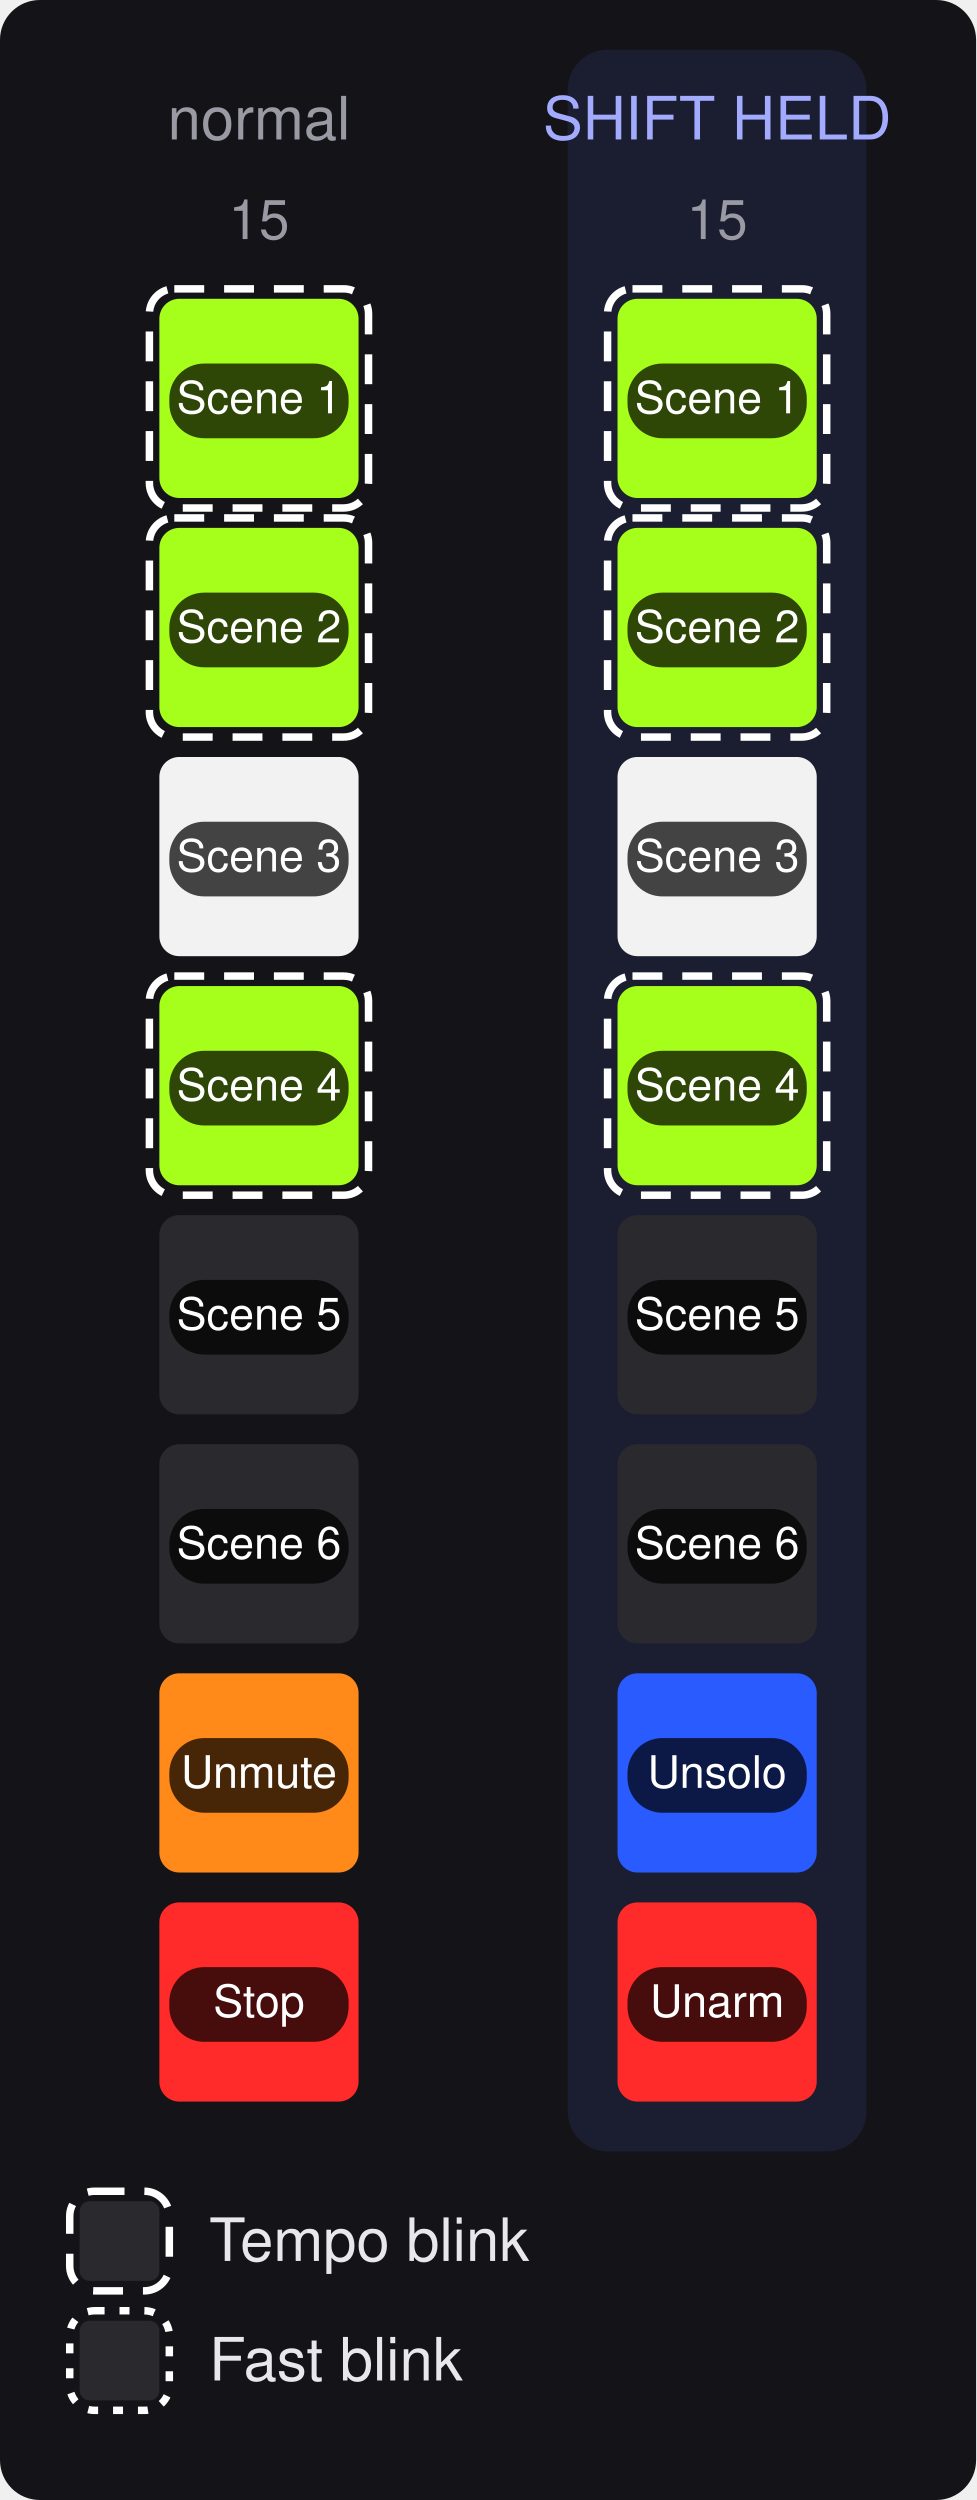
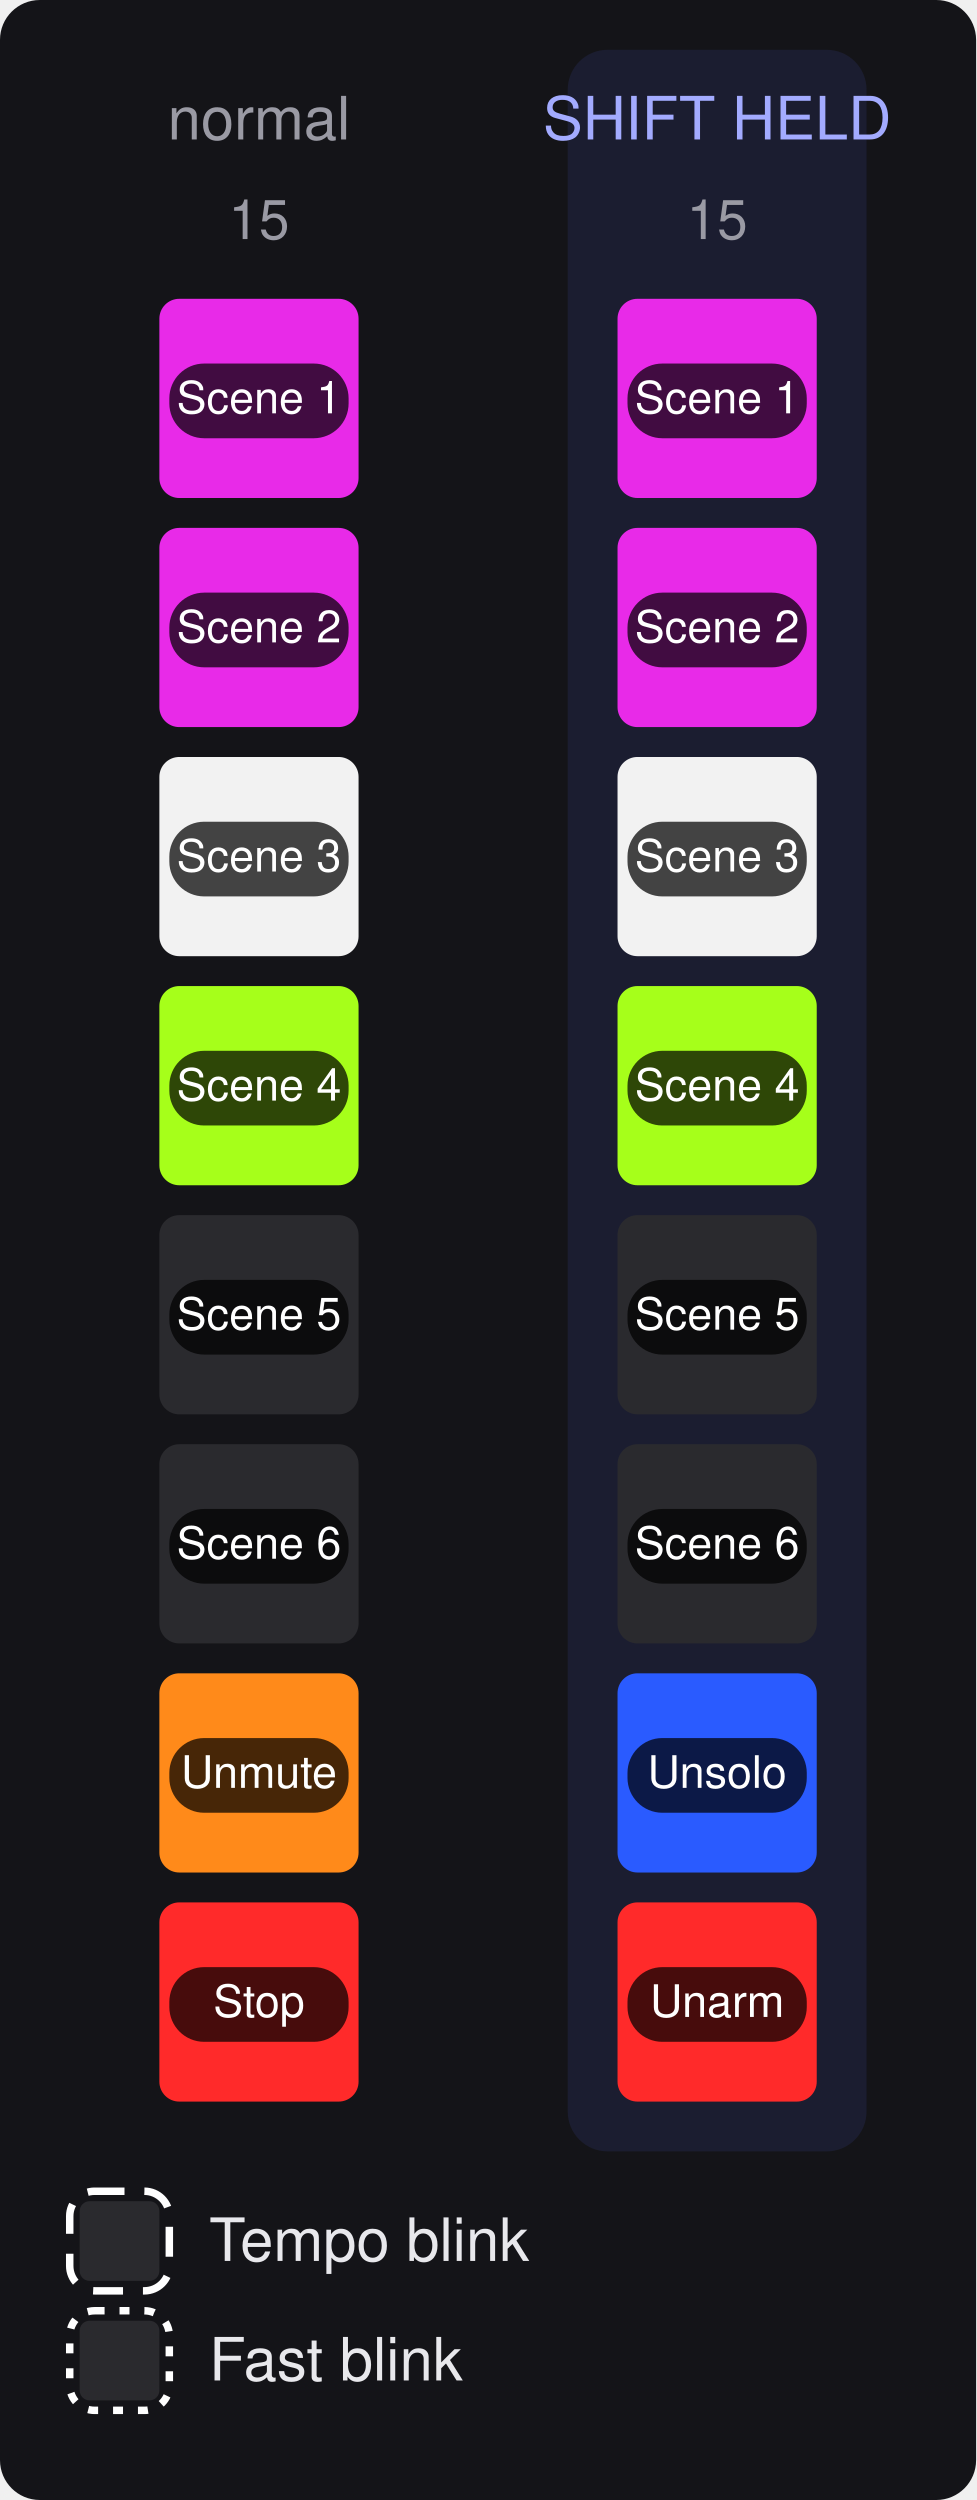
<svg xmlns="http://www.w3.org/2000/svg" width="196" height="502" viewBox="0 0 196 502" font-family="Helvetica, Arial, sans-serif">
  <rect x="0" y="0" width="196" height="502" rx="8" fill="#141418" />
  <text x="52" y="28" font-size="12" fill="#9a9aa4" text-anchor="middle">normal</text>
  <text x="52" y="48" font-size="11" fill="#9a9aa4" text-anchor="middle">15</text>
-   <rect x="32" y="60" width="40" height="40" rx="4" fill="#a6ff1a" />
-   <rect x="30" y="58" width="44" height="44" rx="5" fill="none" stroke="#ffffff" stroke-width="1.5" stroke-dasharray="6 4" />
-   <rect x="32" y="106" width="40" height="40" rx="4" fill="#a6ff1a" />
-   <rect x="30" y="104" width="44" height="44" rx="5" fill="none" stroke="#ffffff" stroke-width="1.5" stroke-dasharray="6 4" />
+   <rect x="32" y="60" width="40" height="40" rx="4" fill="#e82ae8" />
+   <rect x="32" y="106" width="40" height="40" rx="4" fill="#e82ae8" />
  <rect x="32" y="152" width="40" height="40" rx="4" fill="#f2f2f2" />
  <rect x="32" y="198" width="40" height="40" rx="4" fill="#a6ff1a" />
-   <rect x="30" y="196" width="44" height="44" rx="5" fill="none" stroke="#ffffff" stroke-width="1.5" stroke-dasharray="6 4" />
  <rect x="32" y="244" width="40" height="40" rx="4" fill="#2a2a2e" />
  <rect x="32" y="290" width="40" height="40" rx="4" fill="#2a2a2e" />
  <rect x="32" y="336" width="40" height="40" rx="4" fill="#ff8a1a" />
  <rect x="32" y="382" width="40" height="40" rx="4" fill="#ff2a2a" />
  <rect x="34" y="73" width="36" height="15" rx="7" fill="#000000" fill-opacity="0.72" />
  <text x="52" y="83" font-size="9" fill="#ffffff" text-anchor="middle">Scene 1</text>
  <rect x="34" y="119" width="36" height="15" rx="7" fill="#000000" fill-opacity="0.72" />
  <text x="52" y="129" font-size="9" fill="#ffffff" text-anchor="middle">Scene 2</text>
  <rect x="34" y="165" width="36" height="15" rx="7" fill="#000000" fill-opacity="0.72" />
  <text x="52" y="175" font-size="9" fill="#ffffff" text-anchor="middle">Scene 3</text>
  <rect x="34" y="211" width="36" height="15" rx="7" fill="#000000" fill-opacity="0.72" />
  <text x="52" y="221" font-size="9" fill="#ffffff" text-anchor="middle">Scene 4</text>
  <rect x="34" y="257" width="36" height="15" rx="7" fill="#000000" fill-opacity="0.72" />
  <text x="52" y="267" font-size="9" fill="#ffffff" text-anchor="middle">Scene 5</text>
  <rect x="34" y="303" width="36" height="15" rx="7" fill="#000000" fill-opacity="0.72" />
  <text x="52" y="313" font-size="9" fill="#ffffff" text-anchor="middle">Scene 6</text>
  <rect x="34" y="349" width="36" height="15" rx="7" fill="#000000" fill-opacity="0.72" />
  <text x="52" y="359" font-size="9" fill="#ffffff" text-anchor="middle">Unmute</text>
  <rect x="34" y="395" width="36" height="15" rx="7" fill="#000000" fill-opacity="0.72" />
  <text x="52" y="405" font-size="9" fill="#ffffff" text-anchor="middle">Stop</text>
  <rect x="114" y="10" width="60" height="422" rx="8" fill="#1b1d30" />
  <text x="144" y="28" font-size="12" fill="#a3abff" text-anchor="middle">SHIFT HELD</text>
  <text x="144" y="48" font-size="11" fill="#9a9aa4" text-anchor="middle">15</text>
-   <rect x="124" y="60" width="40" height="40" rx="4" fill="#a6ff1a" />
-   <rect x="122" y="58" width="44" height="44" rx="5" fill="none" stroke="#ffffff" stroke-width="1.5" stroke-dasharray="6 4" />
-   <rect x="124" y="106" width="40" height="40" rx="4" fill="#a6ff1a" />
-   <rect x="122" y="104" width="44" height="44" rx="5" fill="none" stroke="#ffffff" stroke-width="1.5" stroke-dasharray="6 4" />
+   <rect x="124" y="60" width="40" height="40" rx="4" fill="#e82ae8" />
+   <rect x="124" y="106" width="40" height="40" rx="4" fill="#e82ae8" />
  <rect x="124" y="152" width="40" height="40" rx="4" fill="#f2f2f2" />
  <rect x="124" y="198" width="40" height="40" rx="4" fill="#a6ff1a" />
-   <rect x="122" y="196" width="44" height="44" rx="5" fill="none" stroke="#ffffff" stroke-width="1.5" stroke-dasharray="6 4" />
  <rect x="124" y="244" width="40" height="40" rx="4" fill="#2a2a2e" />
  <rect x="124" y="290" width="40" height="40" rx="4" fill="#2a2a2e" />
  <rect x="124" y="336" width="40" height="40" rx="4" fill="#2a5bff" />
  <rect x="124" y="382" width="40" height="40" rx="4" fill="#ff2a2a" />
  <rect x="126" y="73" width="36" height="15" rx="7" fill="#000000" fill-opacity="0.72" />
  <text x="144" y="83" font-size="9" fill="#ffffff" text-anchor="middle">Scene 1</text>
  <rect x="126" y="119" width="36" height="15" rx="7" fill="#000000" fill-opacity="0.72" />
  <text x="144" y="129" font-size="9" fill="#ffffff" text-anchor="middle">Scene 2</text>
  <rect x="126" y="165" width="36" height="15" rx="7" fill="#000000" fill-opacity="0.72" />
  <text x="144" y="175" font-size="9" fill="#ffffff" text-anchor="middle">Scene 3</text>
  <rect x="126" y="211" width="36" height="15" rx="7" fill="#000000" fill-opacity="0.72" />
  <text x="144" y="221" font-size="9" fill="#ffffff" text-anchor="middle">Scene 4</text>
  <rect x="126" y="257" width="36" height="15" rx="7" fill="#000000" fill-opacity="0.72" />
  <text x="144" y="267" font-size="9" fill="#ffffff" text-anchor="middle">Scene 5</text>
  <rect x="126" y="303" width="36" height="15" rx="7" fill="#000000" fill-opacity="0.72" />
  <text x="144" y="313" font-size="9" fill="#ffffff" text-anchor="middle">Scene 6</text>
  <rect x="126" y="349" width="36" height="15" rx="7" fill="#000000" fill-opacity="0.72" />
  <text x="144" y="359" font-size="9" fill="#ffffff" text-anchor="middle">Unsolo</text>
  <rect x="126" y="395" width="36" height="15" rx="7" fill="#000000" fill-opacity="0.72" />
  <text x="144" y="405" font-size="9" fill="#ffffff" text-anchor="middle">Unarm</text>
  <rect x="16" y="442" width="16" height="16" rx="2" fill="#2a2a2e" />
  <rect x="14" y="440" width="20" height="20" rx="5" fill="none" stroke="#ffffff" stroke-width="1.5" stroke-dasharray="6 4" />
  <text x="42" y="454" font-size="12" fill="#e8e8ec">Tempo blink</text>
  <rect x="16" y="466" width="16" height="16" rx="2" fill="#2a2a2e" />
  <rect x="14" y="464" width="20" height="20" rx="5" fill="none" stroke="#ffffff" stroke-width="1.5" stroke-dasharray="2 3" />
  <text x="42" y="478" font-size="12" fill="#e8e8ec">Fast blink</text>
</svg>
